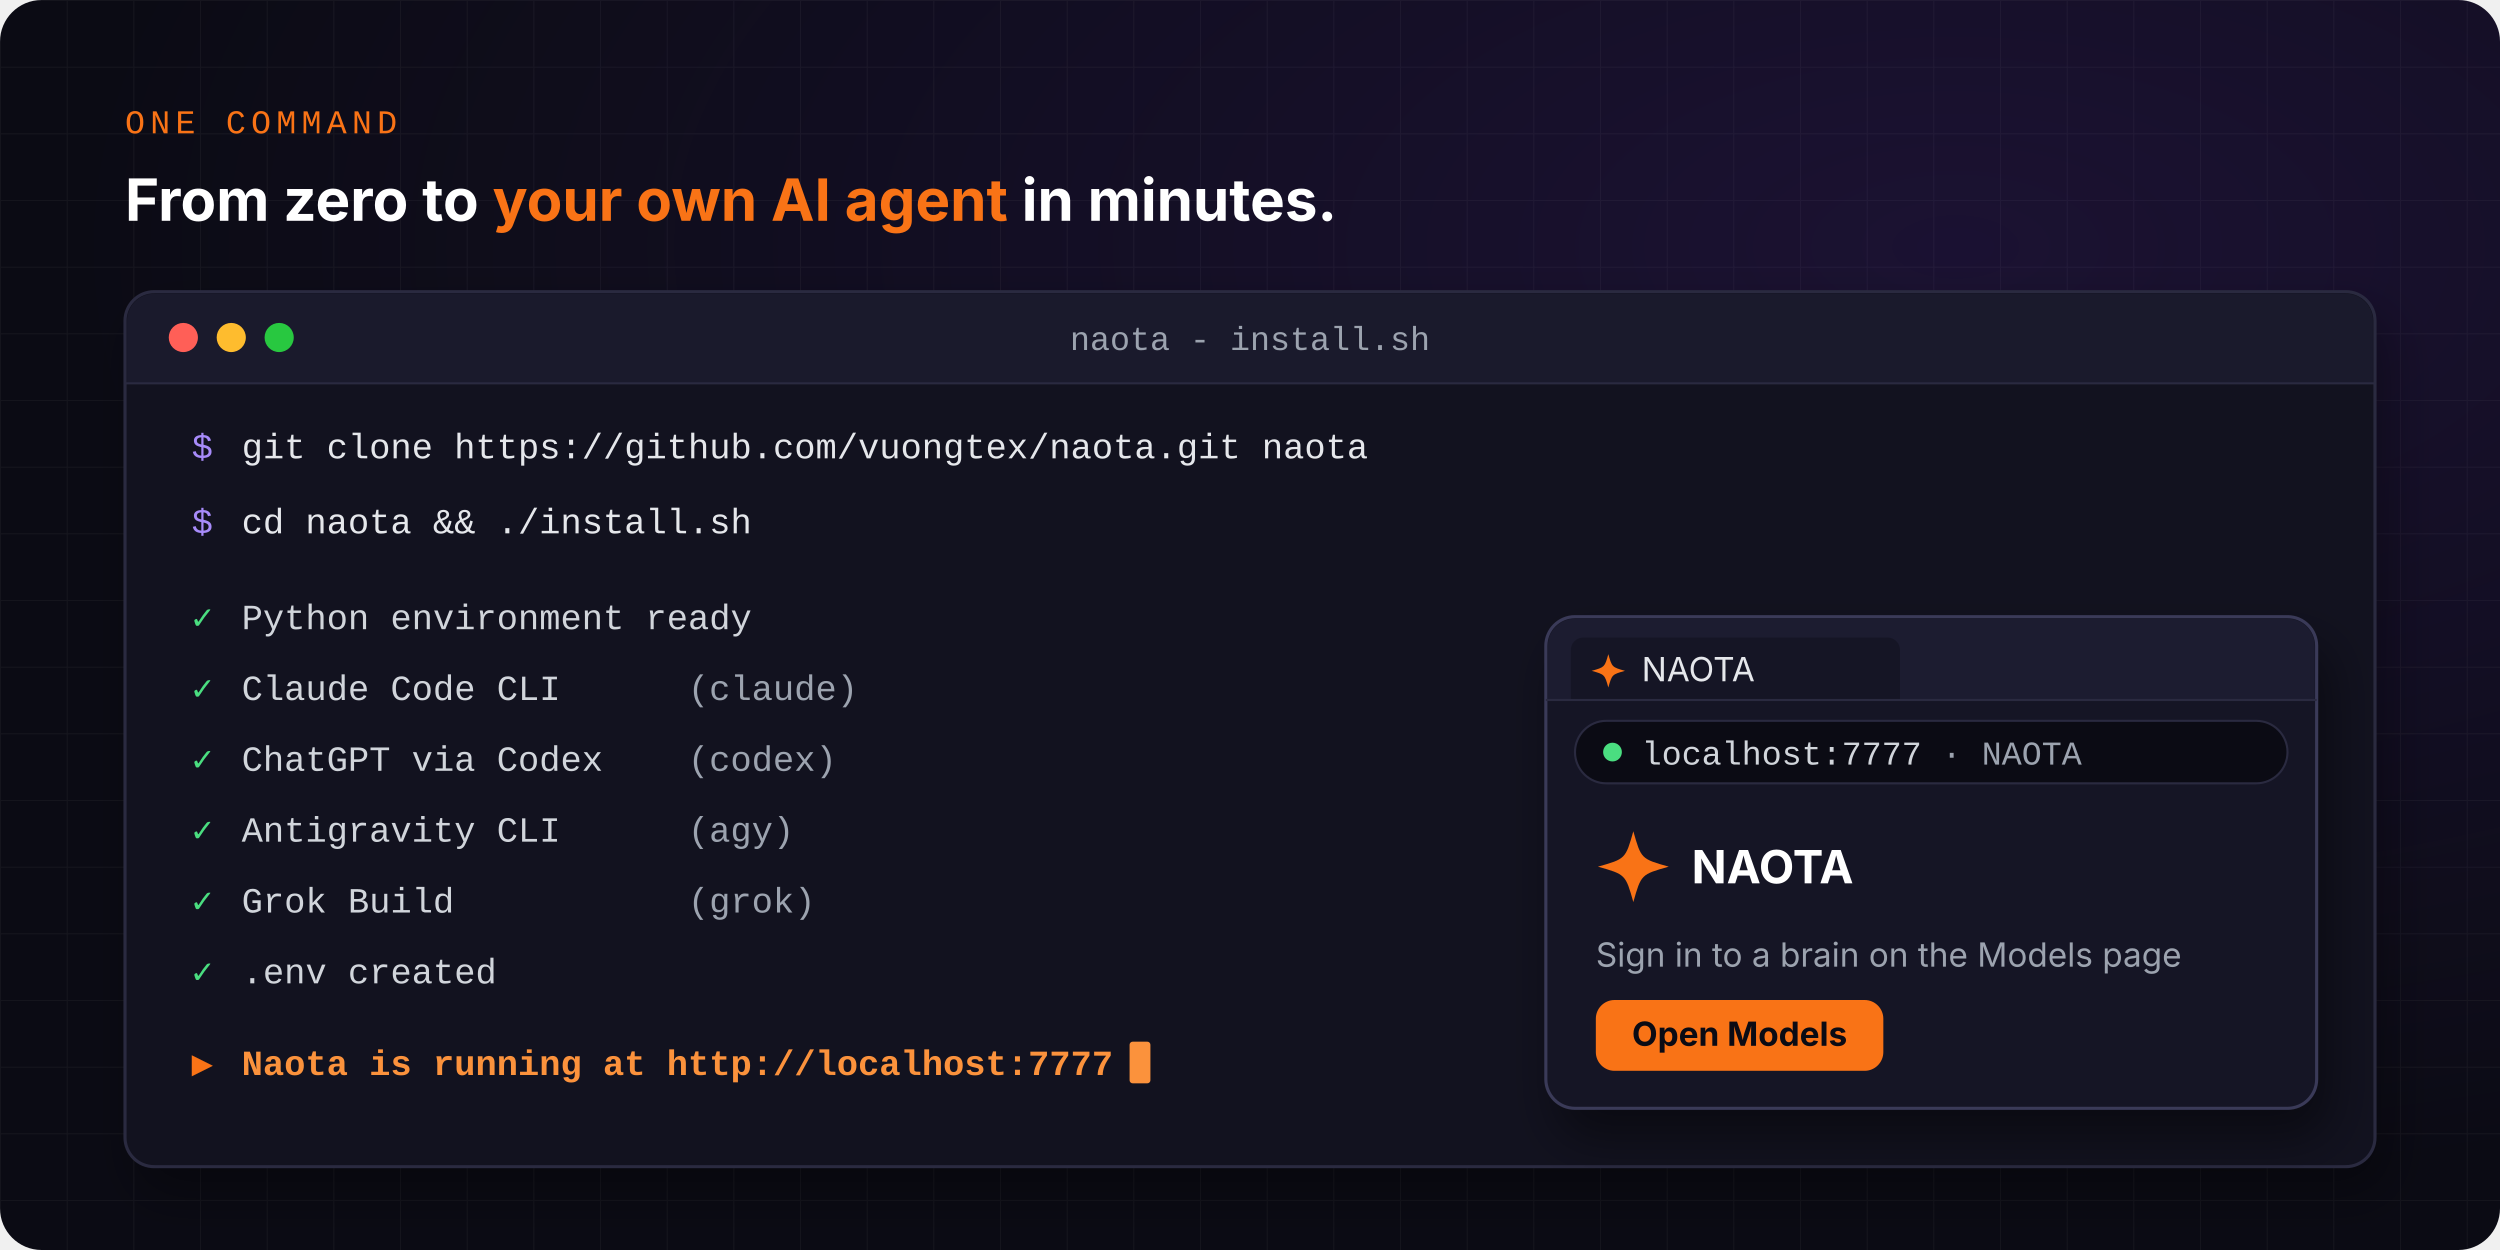
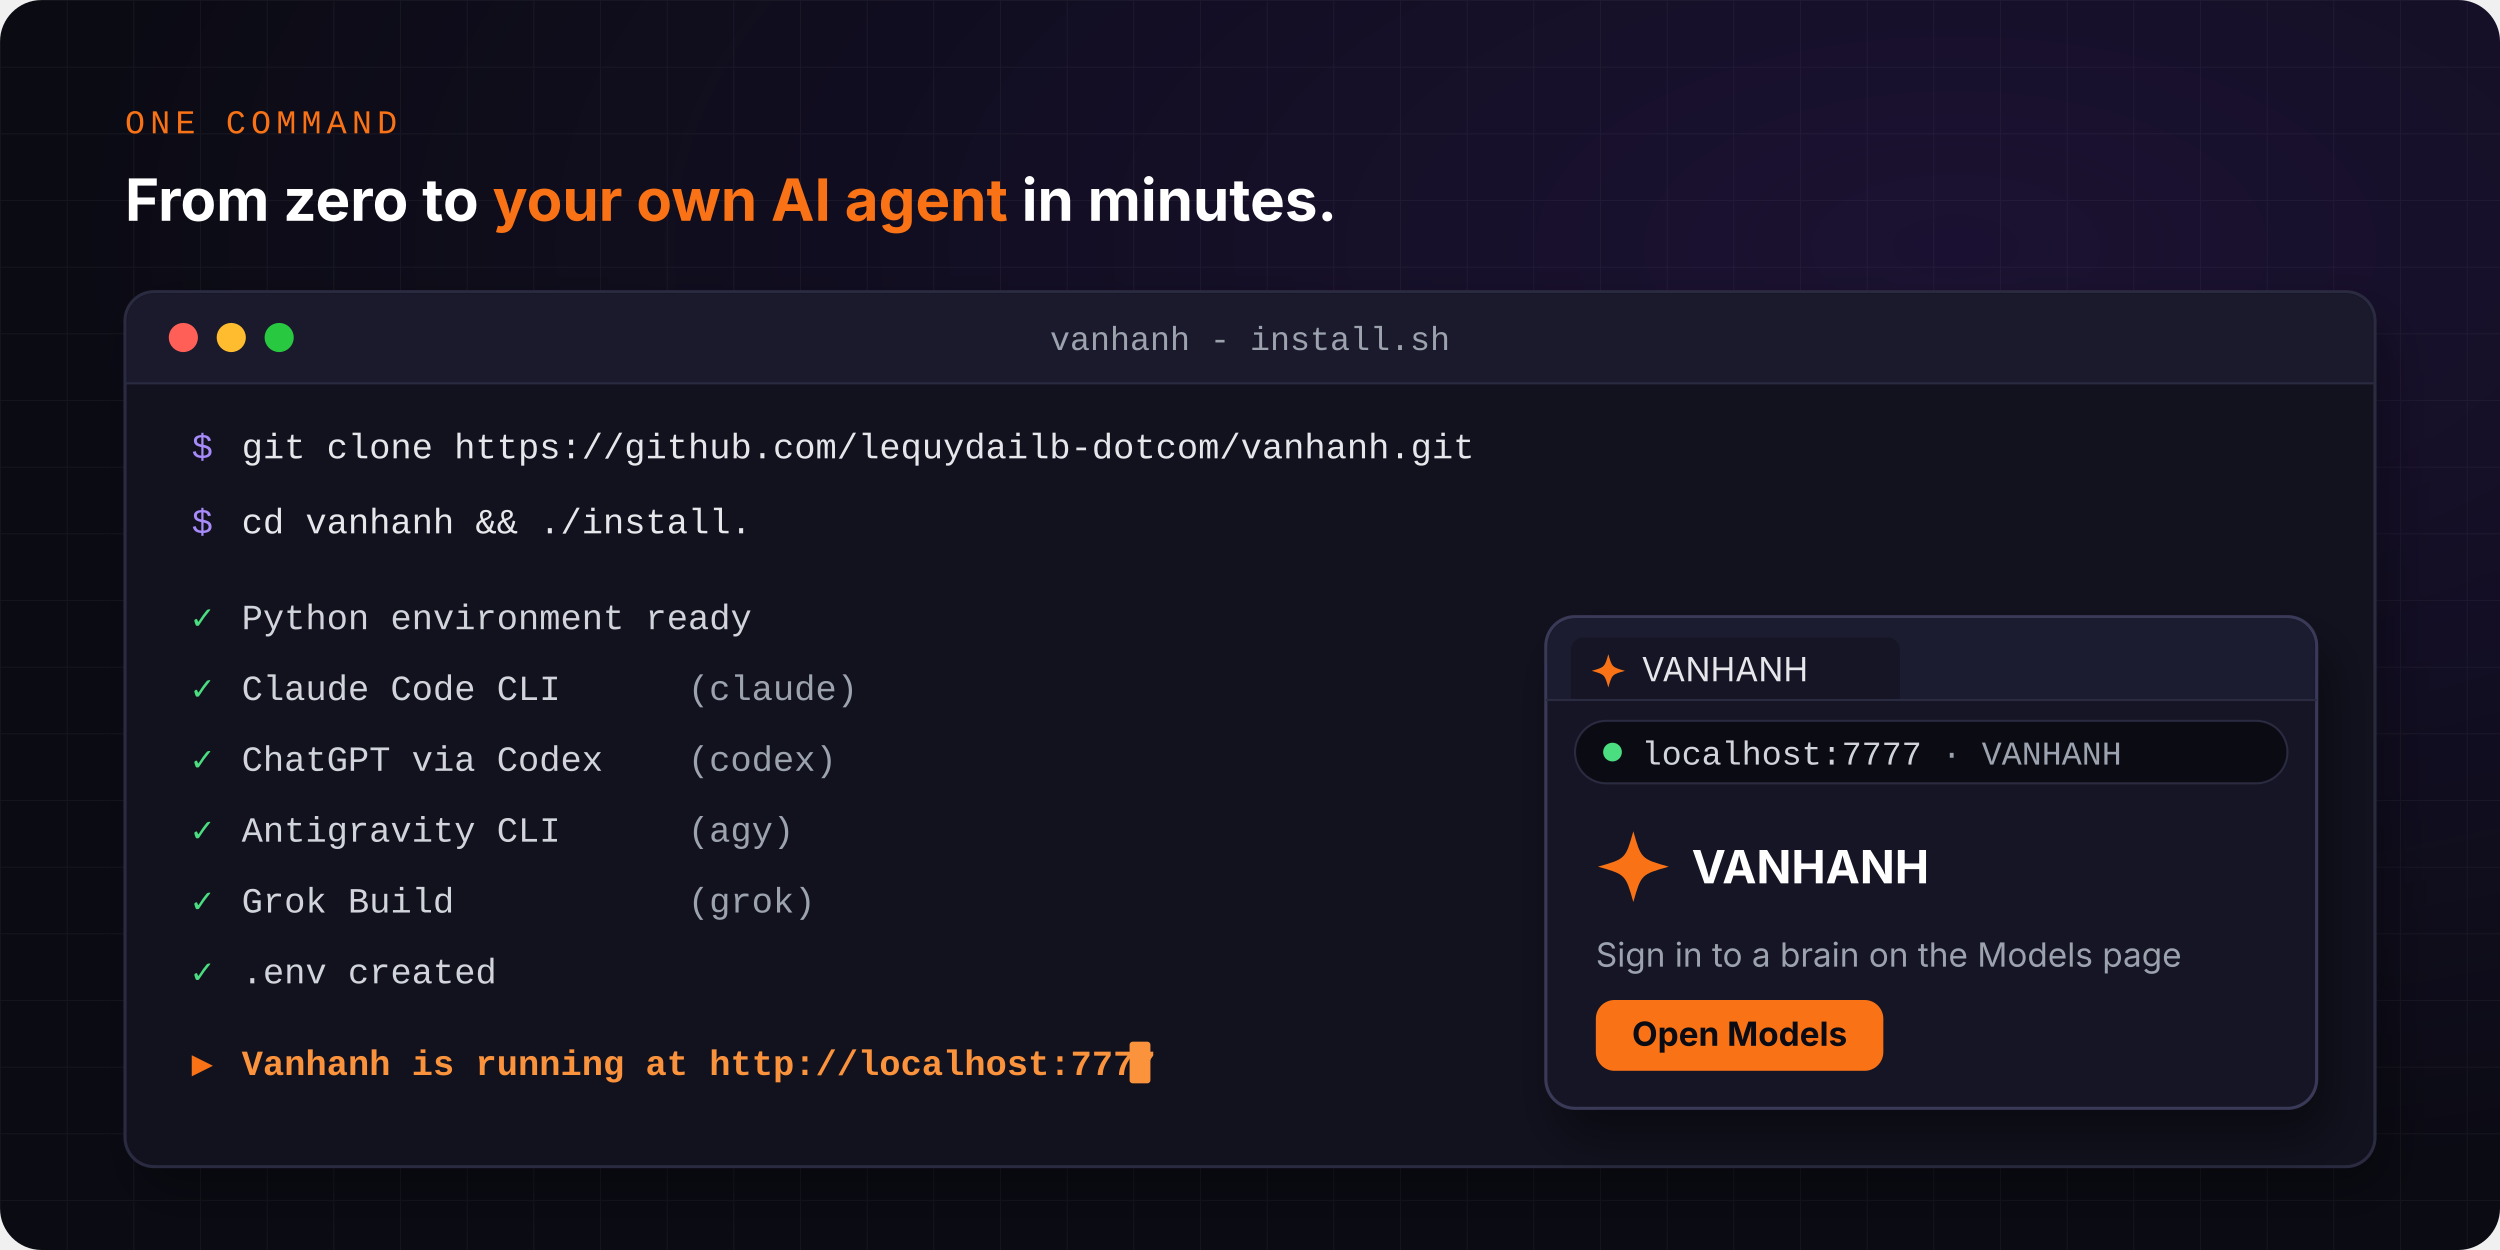
<svg xmlns="http://www.w3.org/2000/svg" viewBox="0 0 1200 600" role="img" aria-labelledby="t d">
  <defs>
    <radialGradient id="gl" cx="0.78" cy="0.2" r="0.75">
      <stop offset="0" stop-color="#7c3aed" stop-opacity=".14" />
      <stop offset="1" stop-color="#7c3aed" stop-opacity="0" />
    </radialGradient>
    <pattern id="gr" width="32" height="32" patternUnits="userSpaceOnUse">
      <path d="M32 0H0V32" fill="none" stroke="#ffffff" stroke-opacity=".04" />
    </pattern>
    <clipPath id="tc">
      <rect x="62" y="186" width="1076" height="372" rx="12" />
    </clipPath>
    <filter id="sh" x="-20%" y="-20%" width="140%" height="140%">
      <feGaussianBlur stdDeviation="12" />
    </filter>
  </defs>
  <style>
@keyframes cl0{0%,1.15%{opacity:0}1.23%,100%{opacity:1}}
.cl0{animation:cl0 13.0s linear infinite}
@keyframes cv0{0%,3.85%{transform:translateX(0px);animation-timing-function:steps(59,end)}17.69%,100%{transform:translateX(601.8px)}}
.cv0{transform:translateX(601.8px);animation:cv0 13.0s linear infinite}
@keyframes cu0{0%,1.15%{opacity:0}1.23%,19.62%{opacity:1}19.69%,100%{opacity:0}}
.cu0{opacity:0;animation:cu0 13.0s linear infinite}
@keyframes cl1{0%,19.62%{opacity:0}19.69%,100%{opacity:1}}
.cl1{animation:cl1 13.0s linear infinite}
@keyframes cv1{0%,22.31%{transform:translateX(0px);animation-timing-function:steps(24,end)}28.46%,100%{transform:translateX(244.8px)}}
.cv1{transform:translateX(244.8px);animation:cv1 13.0s linear infinite}
@keyframes cu1{0%,19.62%{opacity:0}19.69%,30.38%{opacity:1}30.46%,100%{opacity:0}}
.cu1{opacity:0;animation:cu1 13.0s linear infinite}
@keyframes ol0{0%,33.08%{opacity:0}34.00%,100%{opacity:1}}
.ol0{animation:ol0 13.0s ease-out infinite}
@keyframes ol1{0%,36.54%{opacity:0}37.46%,100%{opacity:1}}
.ol1{animation:ol1 13.0s ease-out infinite}
@keyframes ol2{0%,40.00%{opacity:0}40.92%,100%{opacity:1}}
.ol2{animation:ol2 13.0s ease-out infinite}
@keyframes ol3{0%,43.46%{opacity:0}44.38%,100%{opacity:1}}
.ol3{animation:ol3 13.0s ease-out infinite}
@keyframes ol4{0%,46.92%{opacity:0}47.85%,100%{opacity:1}}
.ol4{animation:ol4 13.0s ease-out infinite}
@keyframes ol5{0%,50.38%{opacity:0}51.31%,100%{opacity:1}}
.ol5{animation:ol5 13.0s ease-out infinite}
@keyframes ol6{0%,54.62%{opacity:0}55.54%,100%{opacity:1}}
.ol6{animation:ol6 13.0s ease-out infinite}
@keyframes br{0%,59.23%{opacity:0;transform:translateY(48px)}65.00%,100%{opacity:1;transform:translateY(0px)}}
.br{animation:br 13.0s cubic-bezier(.2,.8,.2,1) infinite}
@keyframes sc{0%,90.00%{opacity:1}94.62%,100%{opacity:0}}
.sc{animation:sc 13.0s ease-in-out infinite}
@keyframes blink{0%,49.9%{opacity:1}50%,100%{opacity:0}}
.blink{animation:blink 1.1s steps(1,end) infinite}
@media (prefers-reduced-motion: reduce){*{animation:none !important}}
</style>
  <rect width="1200" height="600" rx="20" fill="#0b0b14" />
  <rect width="1200" height="600" rx="20" fill="url(#gr)" />
  <rect width="1200" height="600" rx="20" fill="url(#gl)" />
  <text x="60" y="64" fill="#f97316" font-size="16" letter-spacing="2.5" font-family="ui-monospace, 'SFMono-Regular', Consolas, 'Courier New', monospace">ONE COMMAND</text>
  <text x="60" y="106" fill="#ffffff" font-size="28" font-weight="700" font-family="Inter, 'Segoe UI', system-ui, -apple-system, Arial, sans-serif">From zero to <tspan fill="#f97316">your own AI agent</tspan> in minutes.</text>
  <rect x="66" y="152" width="1080" height="420" rx="14" fill="#000" opacity=".35" filter="url(#sh)" />
  <rect x="60" y="140" width="1080" height="420" rx="14" fill="#12121f" stroke="#2a2a40" stroke-width="1.5" />
  <path d="M61,184 V154 a13,13 0 0 1 13,-13 H1126 a13,13 0 0 1 13,13 V184 Z" fill="#1a1a2c" />
  <line x1="60" y1="184" x2="1140" y2="184" stroke="#2a2a40" />
  <circle cx="88" cy="162" r="7" fill="#ff5f57" />
  <circle cx="111" cy="162" r="7" fill="#febc2e" />
  <circle cx="134" cy="162" r="7" fill="#28c840" />
-   <text x="600" y="168" fill="#9ca3af" font-size="16" text-anchor="middle" font-family="ui-monospace, 'SFMono-Regular', Consolas, 'Courier New', monospace">naota - install.sh</text>
+   <text x="600" y="168" fill="#9ca3af" font-size="16" text-anchor="middle" font-family="ui-monospace, 'SFMono-Regular', Consolas, 'Courier New', monospace">vanhanh - install.sh</text>
  <g class="sc">
    <g clip-path="url(#tc)" font-size="17" font-family="ui-monospace, 'SFMono-Regular', Consolas, 'Courier New', monospace">
      <g class="cl0">
        <text x="92" y="220" fill="#a78bfa">$</text>
-         <text x="116" y="220" fill="#e5e7eb" textLength="601.8" lengthAdjust="spacing">git clone https://github.com/vuongtex/naota.git naota</text>
+         <text x="116" y="220" fill="#e5e7eb" textLength="601.8" lengthAdjust="spacing">git clone https://github.com/lequydailb-dotcom/vanhanh.git vanhanh</text>
        <g class="cv0">
          <rect x="116" y="200" width="617.8" height="28" fill="#12121f" />
          <rect class="cu0" x="117" y="204" width="10" height="20" rx="1.5" fill="#e5e7eb" />
        </g>
      </g>
      <g class="cl1">
        <text x="92" y="256" fill="#a78bfa">$</text>
-         <text x="116" y="256" fill="#e5e7eb" textLength="244.8" lengthAdjust="spacing">cd naota &amp;&amp; ./install.sh</text>
+         <text x="116" y="256" fill="#e5e7eb" textLength="244.8" lengthAdjust="spacing">cd vanhanh &amp;&amp; ./install.sh</text>
        <g class="cv1">
          <rect x="116" y="236" width="260.8" height="28" fill="#12121f" />
          <rect class="cu1" x="117" y="240" width="10" height="20" rx="1.5" fill="#e5e7eb" />
        </g>
      </g>
      <g class="ol0">
        <text x="92" y="302" fill="#4ade80" font-weight="700">✓</text>
        <text x="116" y="302" fill="#d1d5db">Python environment ready</text>
      </g>
      <g class="ol1">
        <text x="92" y="336" fill="#4ade80" font-weight="700">✓</text>
        <text x="116" y="336" fill="#d1d5db">Claude Code CLI</text>
        <text x="330.2" y="336" fill="#9ca3af">(claude)</text>
      </g>
      <g class="ol2">
        <text x="92" y="370" fill="#4ade80" font-weight="700">✓</text>
        <text x="116" y="370" fill="#d1d5db">ChatGPT via Codex</text>
        <text x="330.2" y="370" fill="#9ca3af">(codex)</text>
      </g>
      <g class="ol3">
        <text x="92" y="404" fill="#4ade80" font-weight="700">✓</text>
        <text x="116" y="404" fill="#d1d5db">Antigravity CLI</text>
        <text x="330.2" y="404" fill="#9ca3af">(agy)</text>
      </g>
      <g class="ol4">
        <text x="92" y="438" fill="#4ade80" font-weight="700">✓</text>
        <text x="116" y="438" fill="#d1d5db">Grok Build</text>
        <text x="330.2" y="438" fill="#9ca3af">(grok)</text>
      </g>
      <g class="ol5">
        <text x="92" y="472" fill="#4ade80" font-weight="700">✓</text>
        <text x="116" y="472" fill="#d1d5db">.env created</text>
      </g>
      <g class="ol6">
        <text x="92" y="516" fill="#f97316">▶</text>
-         <text x="116" y="516" fill="#fb923c" font-weight="700" textLength="418.2" lengthAdjust="spacing">Naota is running at http://localhost:7777</text>
+         <text x="116" y="516" fill="#fb923c" font-weight="700" textLength="418.2" lengthAdjust="spacing">Vanhanh is running at http://localhost:7777</text>
        <rect class="blink" x="542.2" y="500" width="10" height="20" rx="1.5" fill="#fb923c" />
      </g>
    </g>
    <g class="br">
      <rect x="748" y="310" width="370" height="236" rx="14" fill="#000" opacity=".45" filter="url(#sh)" />
      <rect x="742" y="296" width="370" height="236" rx="14" fill="#151525" stroke="#3a3a58" stroke-width="1.5" />
      <path d="M743,336 V310 a13,13 0 0 1 13,-13 H1098 a13,13 0 0 1 13,13 V336 Z" fill="#1c1c30" />
      <path d="M754,336 V312 a6,6 0 0 1 6,-6 H906 a6,6 0 0 1 6,6 V336 Z" fill="#151525" />
      <path d="M772,314 C773.76,320.24 773.76,320.24 780,322 C773.76,323.76 773.76,323.76 772,330 C770.24,323.76 770.24,323.76 764,322 C770.24,320.24 770.24,320.24 772,314Z" fill="#f97316" />
-       <text x="788" y="327" fill="#e5e7eb" font-size="16" font-family="Inter, 'Segoe UI', system-ui, -apple-system, Arial, sans-serif">NAOTA</text>
+       <text x="788" y="327" fill="#e5e7eb" font-size="16" font-family="Inter, 'Segoe UI', system-ui, -apple-system, Arial, sans-serif">VANHANH</text>
      <line x1="742" y1="336" x2="1112" y2="336" stroke="#2a2a40" />
      <rect x="756" y="346" width="342" height="30" rx="15" fill="#0b0b14" stroke="#2a2a40" />
      <circle cx="774" cy="361" r="4.5" fill="#4ade80" />
-       <text x="788" y="367" fill="#d1d5db" font-size="16" font-family="ui-monospace, 'SFMono-Regular', Consolas, 'Courier New', monospace">localhost:7777 <tspan fill="#9ca3af">· NAOTA</tspan>
+       <text x="788" y="367" fill="#d1d5db" font-size="16" font-family="ui-monospace, 'SFMono-Regular', Consolas, 'Courier New', monospace">localhost:7777 <tspan fill="#9ca3af">· VANHANH</tspan>
      </text>
      <path d="M784,399 C787.74,412.26 787.74,412.26 801,416 C787.74,419.74 787.74,419.74 784,433 C780.26,419.74 780.26,419.74 767,416 C780.26,412.26 780.26,412.26 784,399Z" fill="#f97316" />
-       <text x="812" y="424" fill="#ffffff" font-size="22" font-weight="700" font-family="Inter, 'Segoe UI', system-ui, -apple-system, Arial, sans-serif">NAOTA</text>
+       <text x="812" y="424" fill="#ffffff" font-size="22" font-weight="700" font-family="Inter, 'Segoe UI', system-ui, -apple-system, Arial, sans-serif">VANHANH</text>
      <text x="766" y="464" fill="#9ca3af" font-size="16" font-family="Inter, 'Segoe UI', system-ui, -apple-system, Arial, sans-serif">Sign in to a brain on the Models page</text>
      <rect x="766" y="480" width="138" height="34" rx="9" fill="#f97316" />
      <text x="835" y="502" fill="#0b0b14" font-size="16" font-weight="700" text-anchor="middle" font-family="Inter, 'Segoe UI', system-ui, -apple-system, Arial, sans-serif">Open Models</text>
    </g>
  </g>
</svg>
